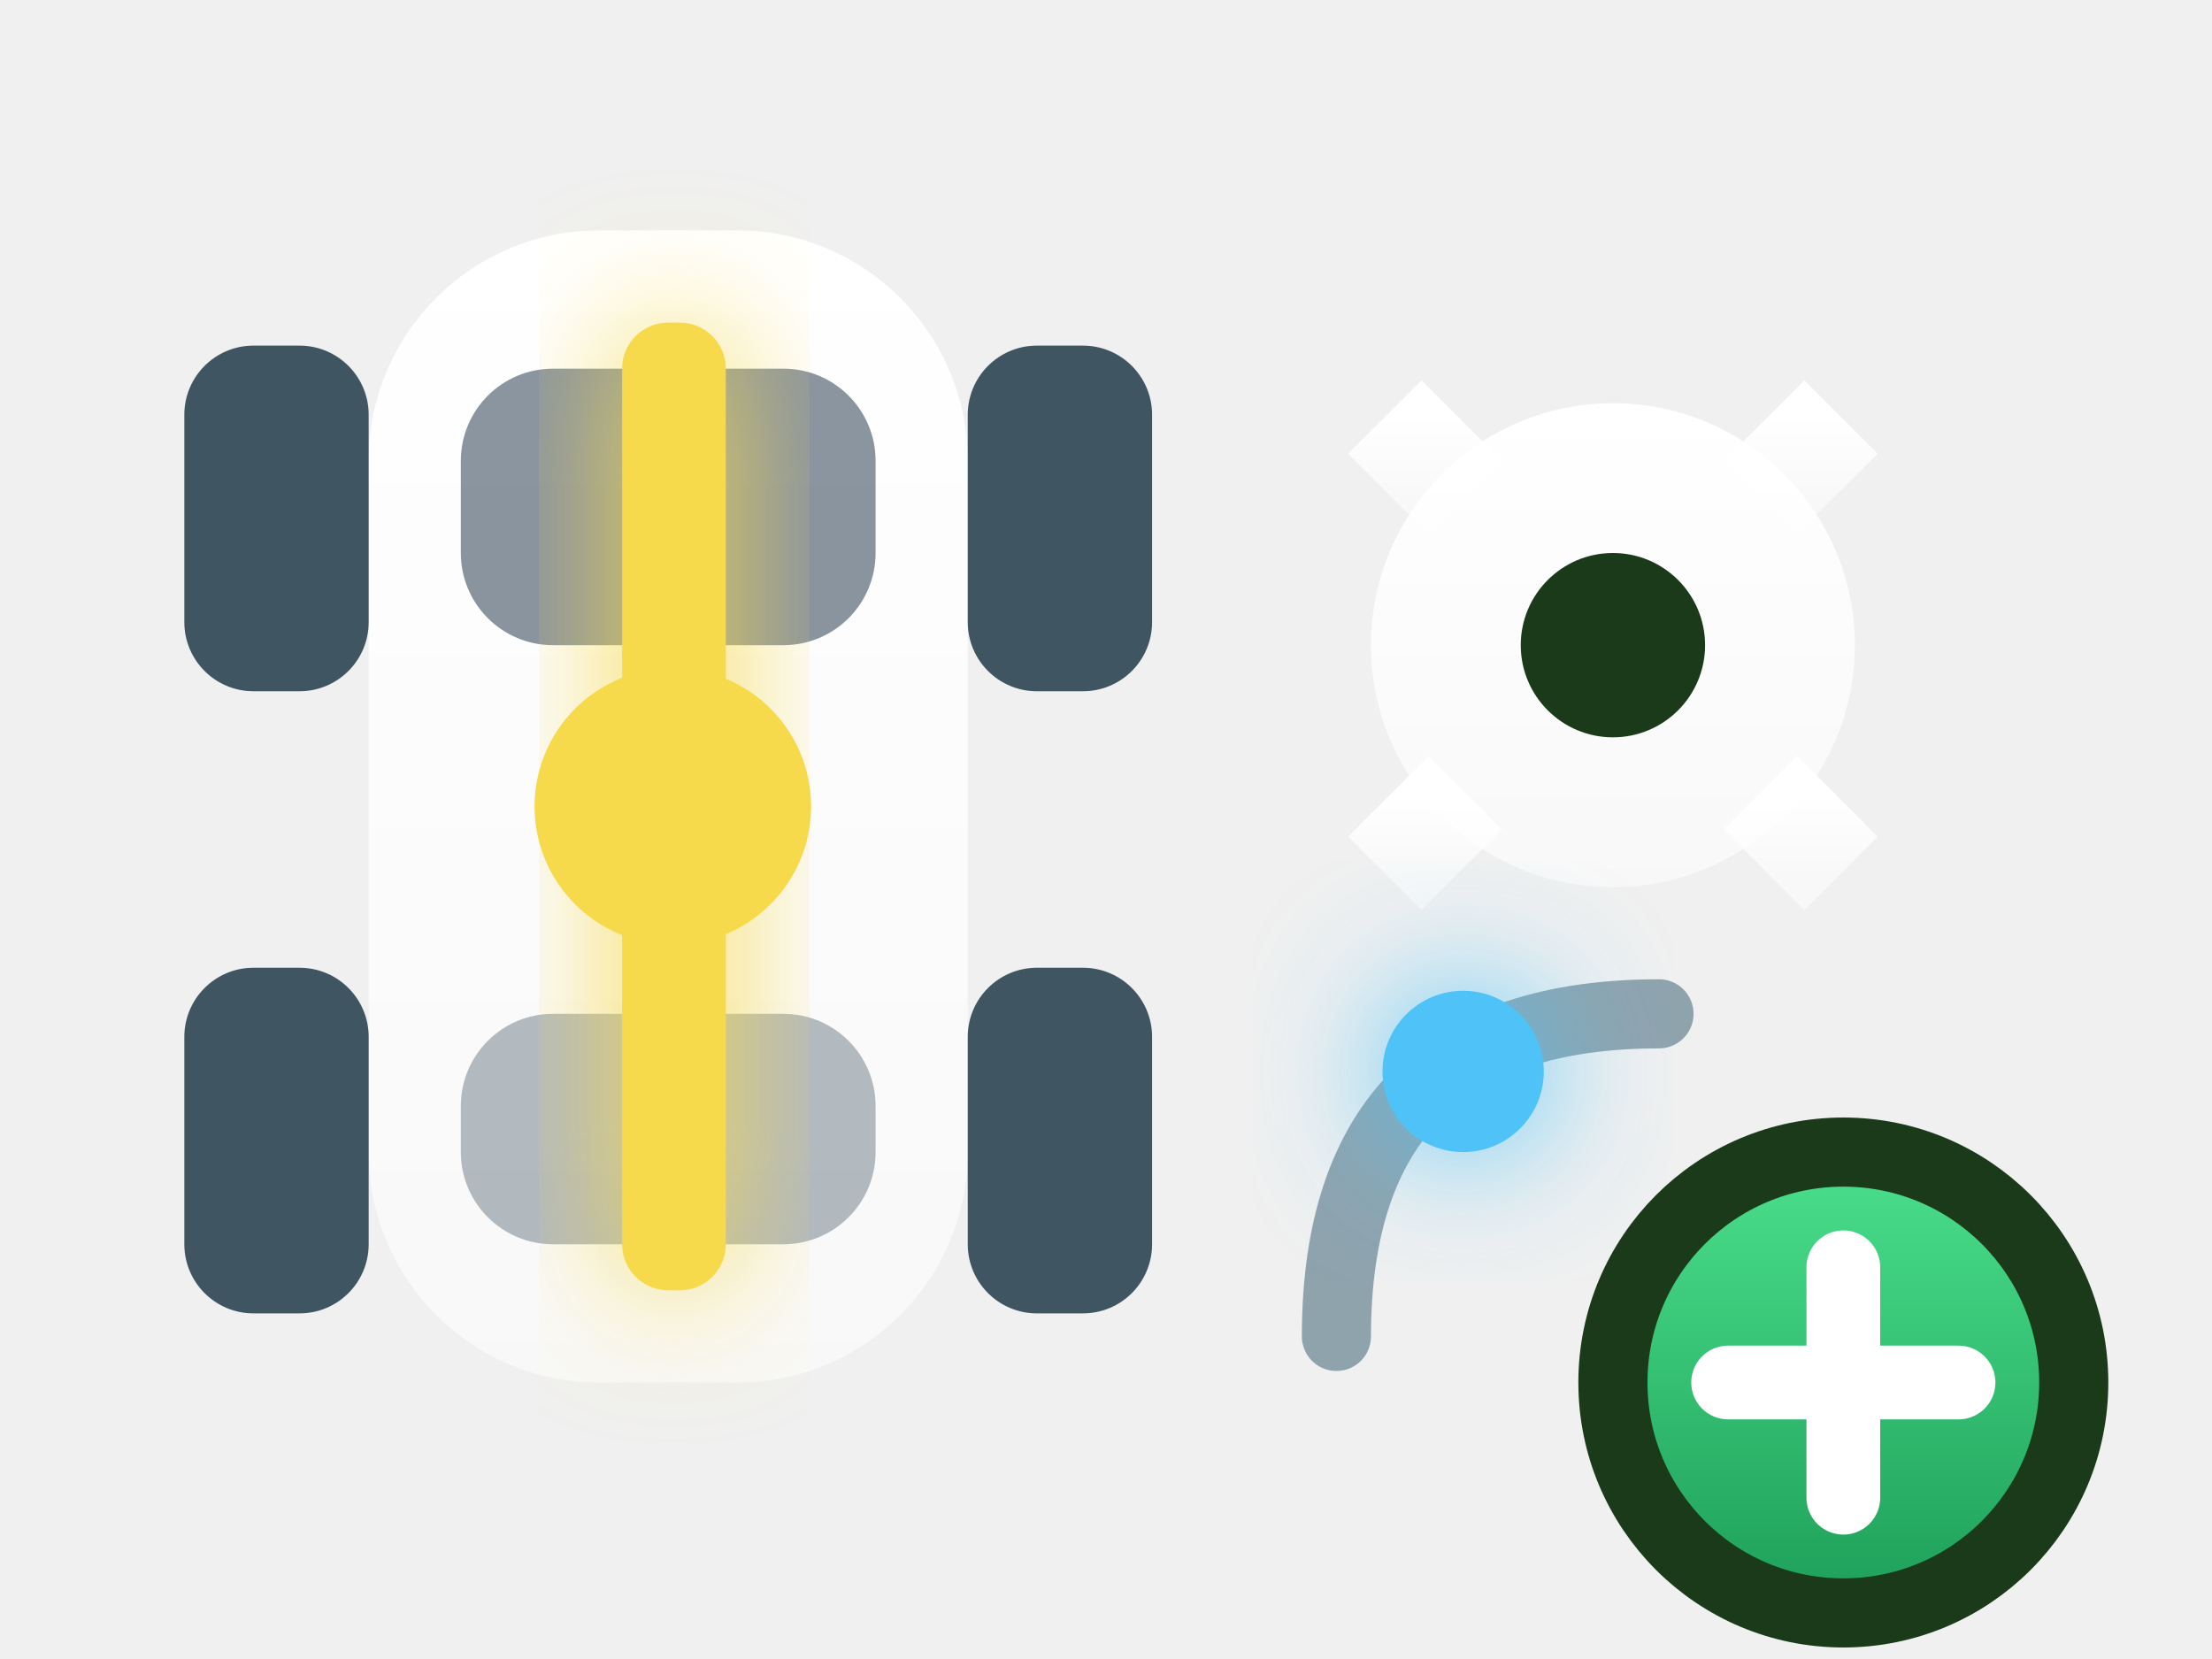
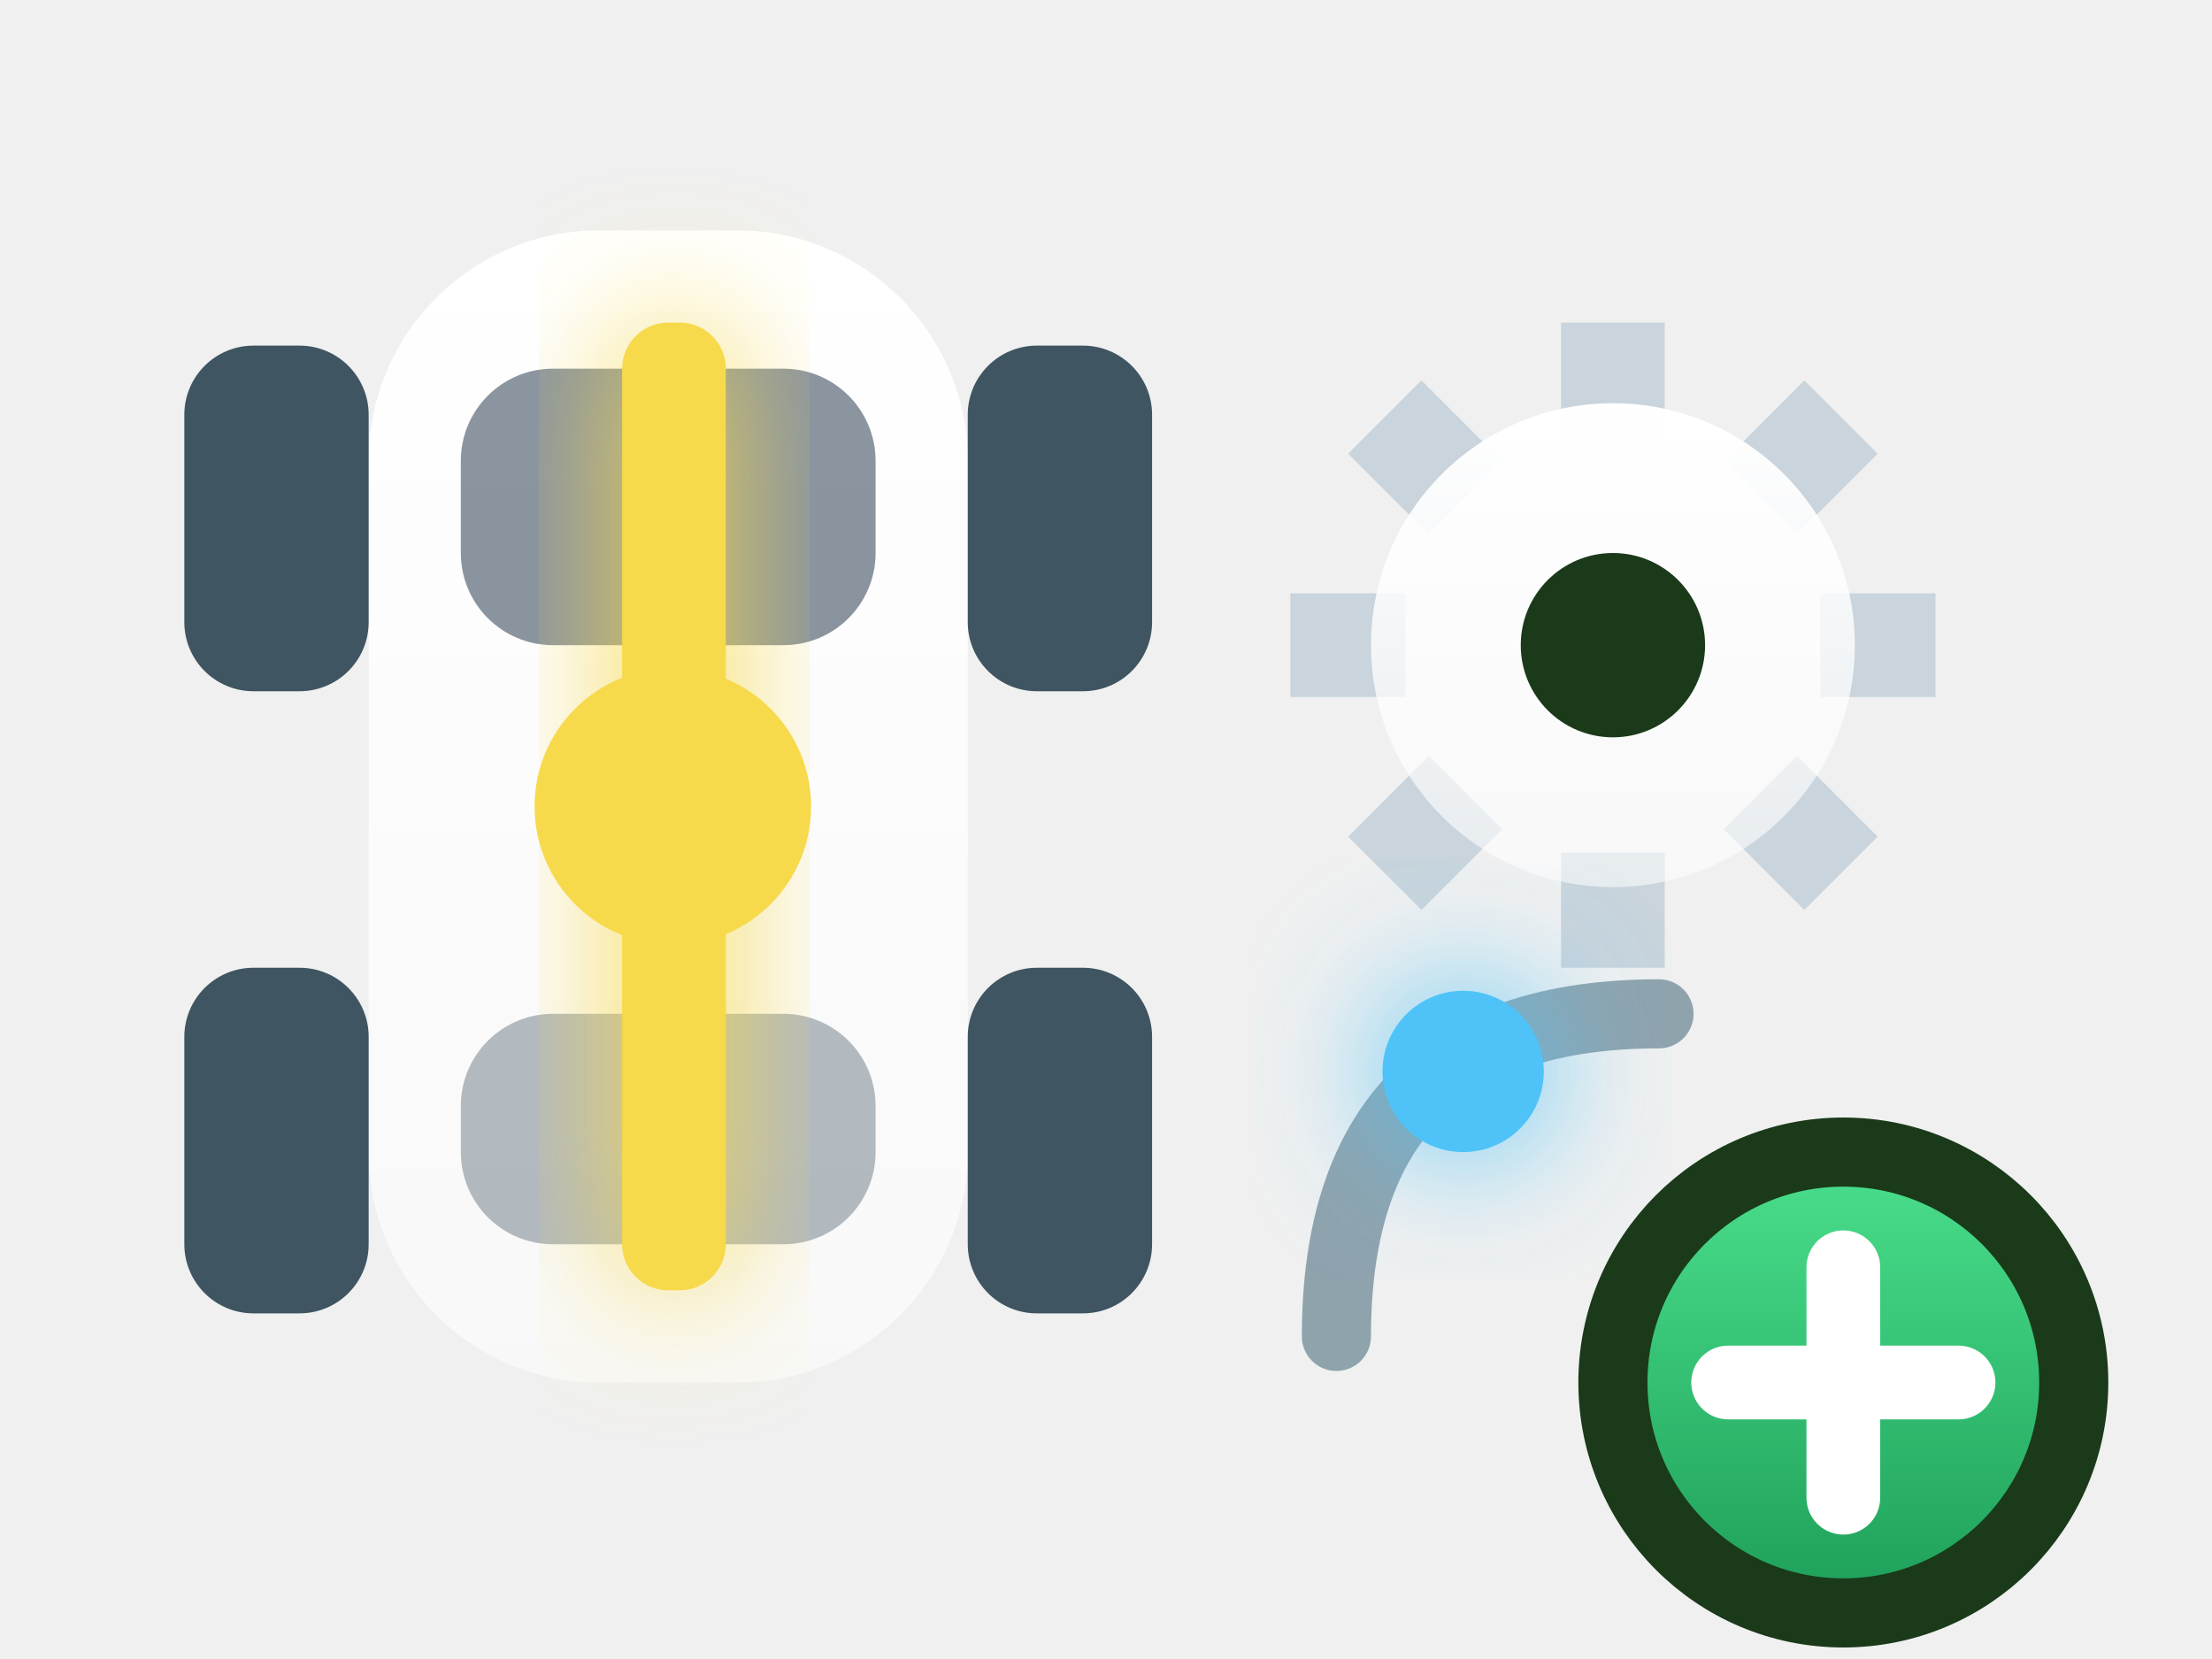
<svg xmlns="http://www.w3.org/2000/svg" viewBox="0 0 96 72">
  <defs>
    <linearGradient id="mtl" x1="0" y1="0" x2="0" y2="1">
      <stop stop-color="#ffffff" />
      <stop offset="1" stop-color="#ffffff" stop-opacity="0.55" />
    </linearGradient>
    <filter id="glow" x="-80%" y="-80%" width="260%" height="260%">
      <feGaussianBlur stdDeviation="3" />
    </filter>
    <linearGradient id="plusG" x1="0" y1="0" x2="0" y2="1">
      <stop stop-color="#4be08d" />
      <stop offset="1" stop-color="#1d9e58" />
    </linearGradient>
  </defs>
  <rect x="16" y="10" width="26" height="50" rx="10" fill="url(#mtl)" />
  <rect x="20" y="16" width="18" height="12" rx="4" fill="#2c3e50" opacity="0.55" />
  <rect x="20" y="44" width="18" height="10" rx="4" fill="#2c3e50" opacity="0.35" />
  <rect x="8" y="15" width="8" height="15" rx="3" fill="#3f5561" />
  <rect x="42" y="15" width="8" height="15" rx="3" fill="#3f5561" />
  <rect x="8" y="42" width="8" height="15" rx="3" fill="#3f5561" />
  <rect x="42" y="42" width="8" height="15" rx="3" fill="#3f5561" />
  <rect x="27" y="14" width="4.5" height="42" rx="2" fill="#f7d94c" filter="url(#glow)" />
  <rect x="27" y="14" width="4.5" height="42" rx="2" fill="#f7d94c" />
  <circle cx="29.2" cy="35" r="6" fill="#f7d94c" />
-   <line x1="79.0" y1="28.0" x2="84.0" y2="28.0" stroke="url(#mtl)" stroke-width="4.5" />
-   <line x1="76.4" y1="34.4" x2="79.9" y2="37.9" stroke="url(#mtl)" stroke-width="4.5" />
-   <line x1="70.0" y1="37.0" x2="70.0" y2="42.0" stroke="url(#mtl)" stroke-width="4.5" />
-   <line x1="63.6" y1="34.4" x2="60.1" y2="37.9" stroke="url(#mtl)" stroke-width="4.5" />
-   <line x1="61.0" y1="28.0" x2="56.0" y2="28.0" stroke="url(#mtl)" stroke-width="4.5" />
-   <line x1="63.6" y1="21.6" x2="60.1" y2="18.1" stroke="url(#mtl)" stroke-width="4.5" />
-   <line x1="70.0" y1="19.0" x2="70.0" y2="14.0" stroke="url(#mtl)" stroke-width="4.5" />
-   <line x1="76.4" y1="21.6" x2="79.9" y2="18.1" stroke="url(#mtl)" stroke-width="4.5" />
+   <line x1="79.0" y1="28.0" x2="84.0" y2="28.0" stroke="#c9d4dc" stroke-width="4.5" />
+   <line x1="76.4" y1="34.4" x2="79.9" y2="37.9" stroke="#c9d4dc" stroke-width="4.5" />
+   <line x1="70.0" y1="37.0" x2="70.0" y2="42.0" stroke="#c9d4dc" stroke-width="4.5" />
+   <line x1="63.6" y1="34.4" x2="60.1" y2="37.9" stroke="#c9d4dc" stroke-width="4.5" />
+   <line x1="61.0" y1="28.0" x2="56.0" y2="28.0" stroke="#c9d4dc" stroke-width="4.5" />
+   <line x1="63.6" y1="21.6" x2="60.1" y2="18.1" stroke="#c9d4dc" stroke-width="4.5" />
+   <line x1="70.0" y1="19.0" x2="70.0" y2="14.0" stroke="#c9d4dc" stroke-width="4.5" />
+   <line x1="76.4" y1="21.6" x2="79.9" y2="18.1" stroke="#c9d4dc" stroke-width="4.5" />
  <circle cx="70" cy="28" r="10.5" fill="url(#mtl)" />
  <circle cx="70" cy="28" r="4" fill="#1a3a1a" />
  <path d="M58 58 Q58 44 72 44" fill="none" stroke="#8fa3ad" stroke-width="3" stroke-linecap="round" />
  <circle cx="63.5" cy="46.5" r="3.5" fill="#4fc3f7" filter="url(#glow)" />
  <circle cx="63.5" cy="46.5" r="3.5" fill="#4fc3f7" />
  <circle cx="80" cy="60" r="10" fill="url(#plusG)" stroke="#1a3a1a" stroke-width="3" />
  <path d="M75 60h10M80 55v10" stroke="#ffffff" stroke-width="3.2" stroke-linecap="round" />
</svg>
